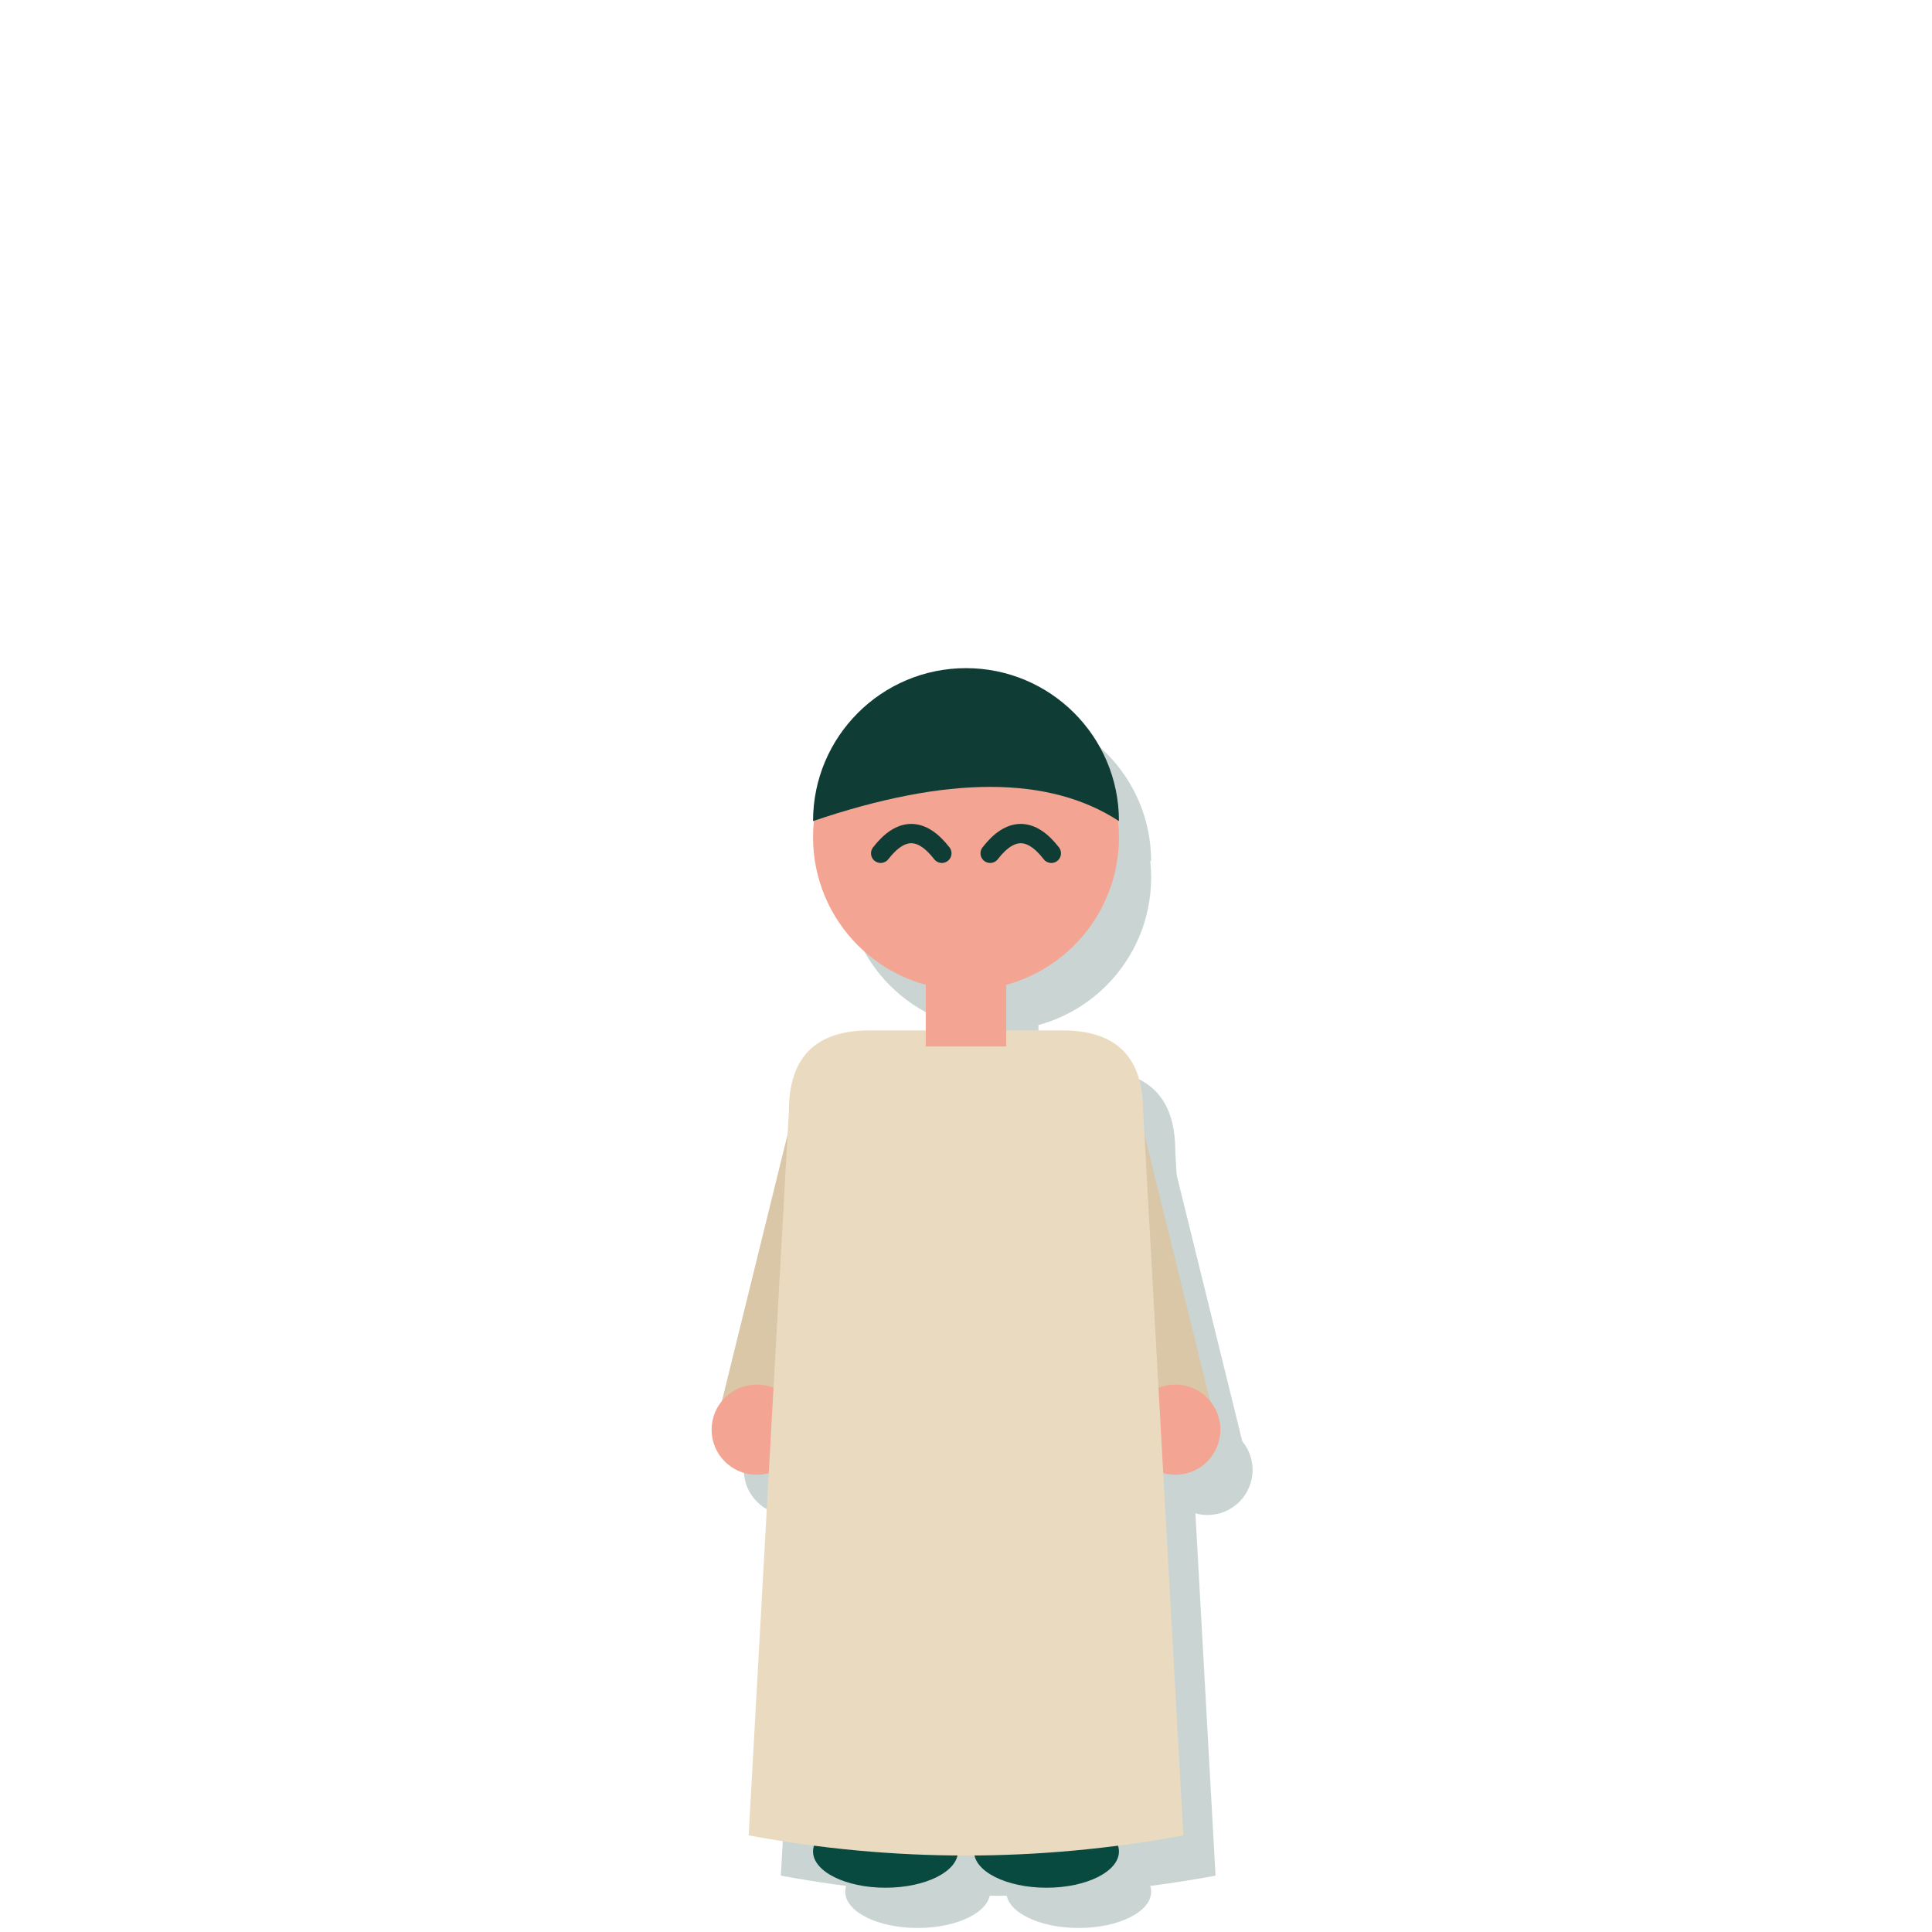
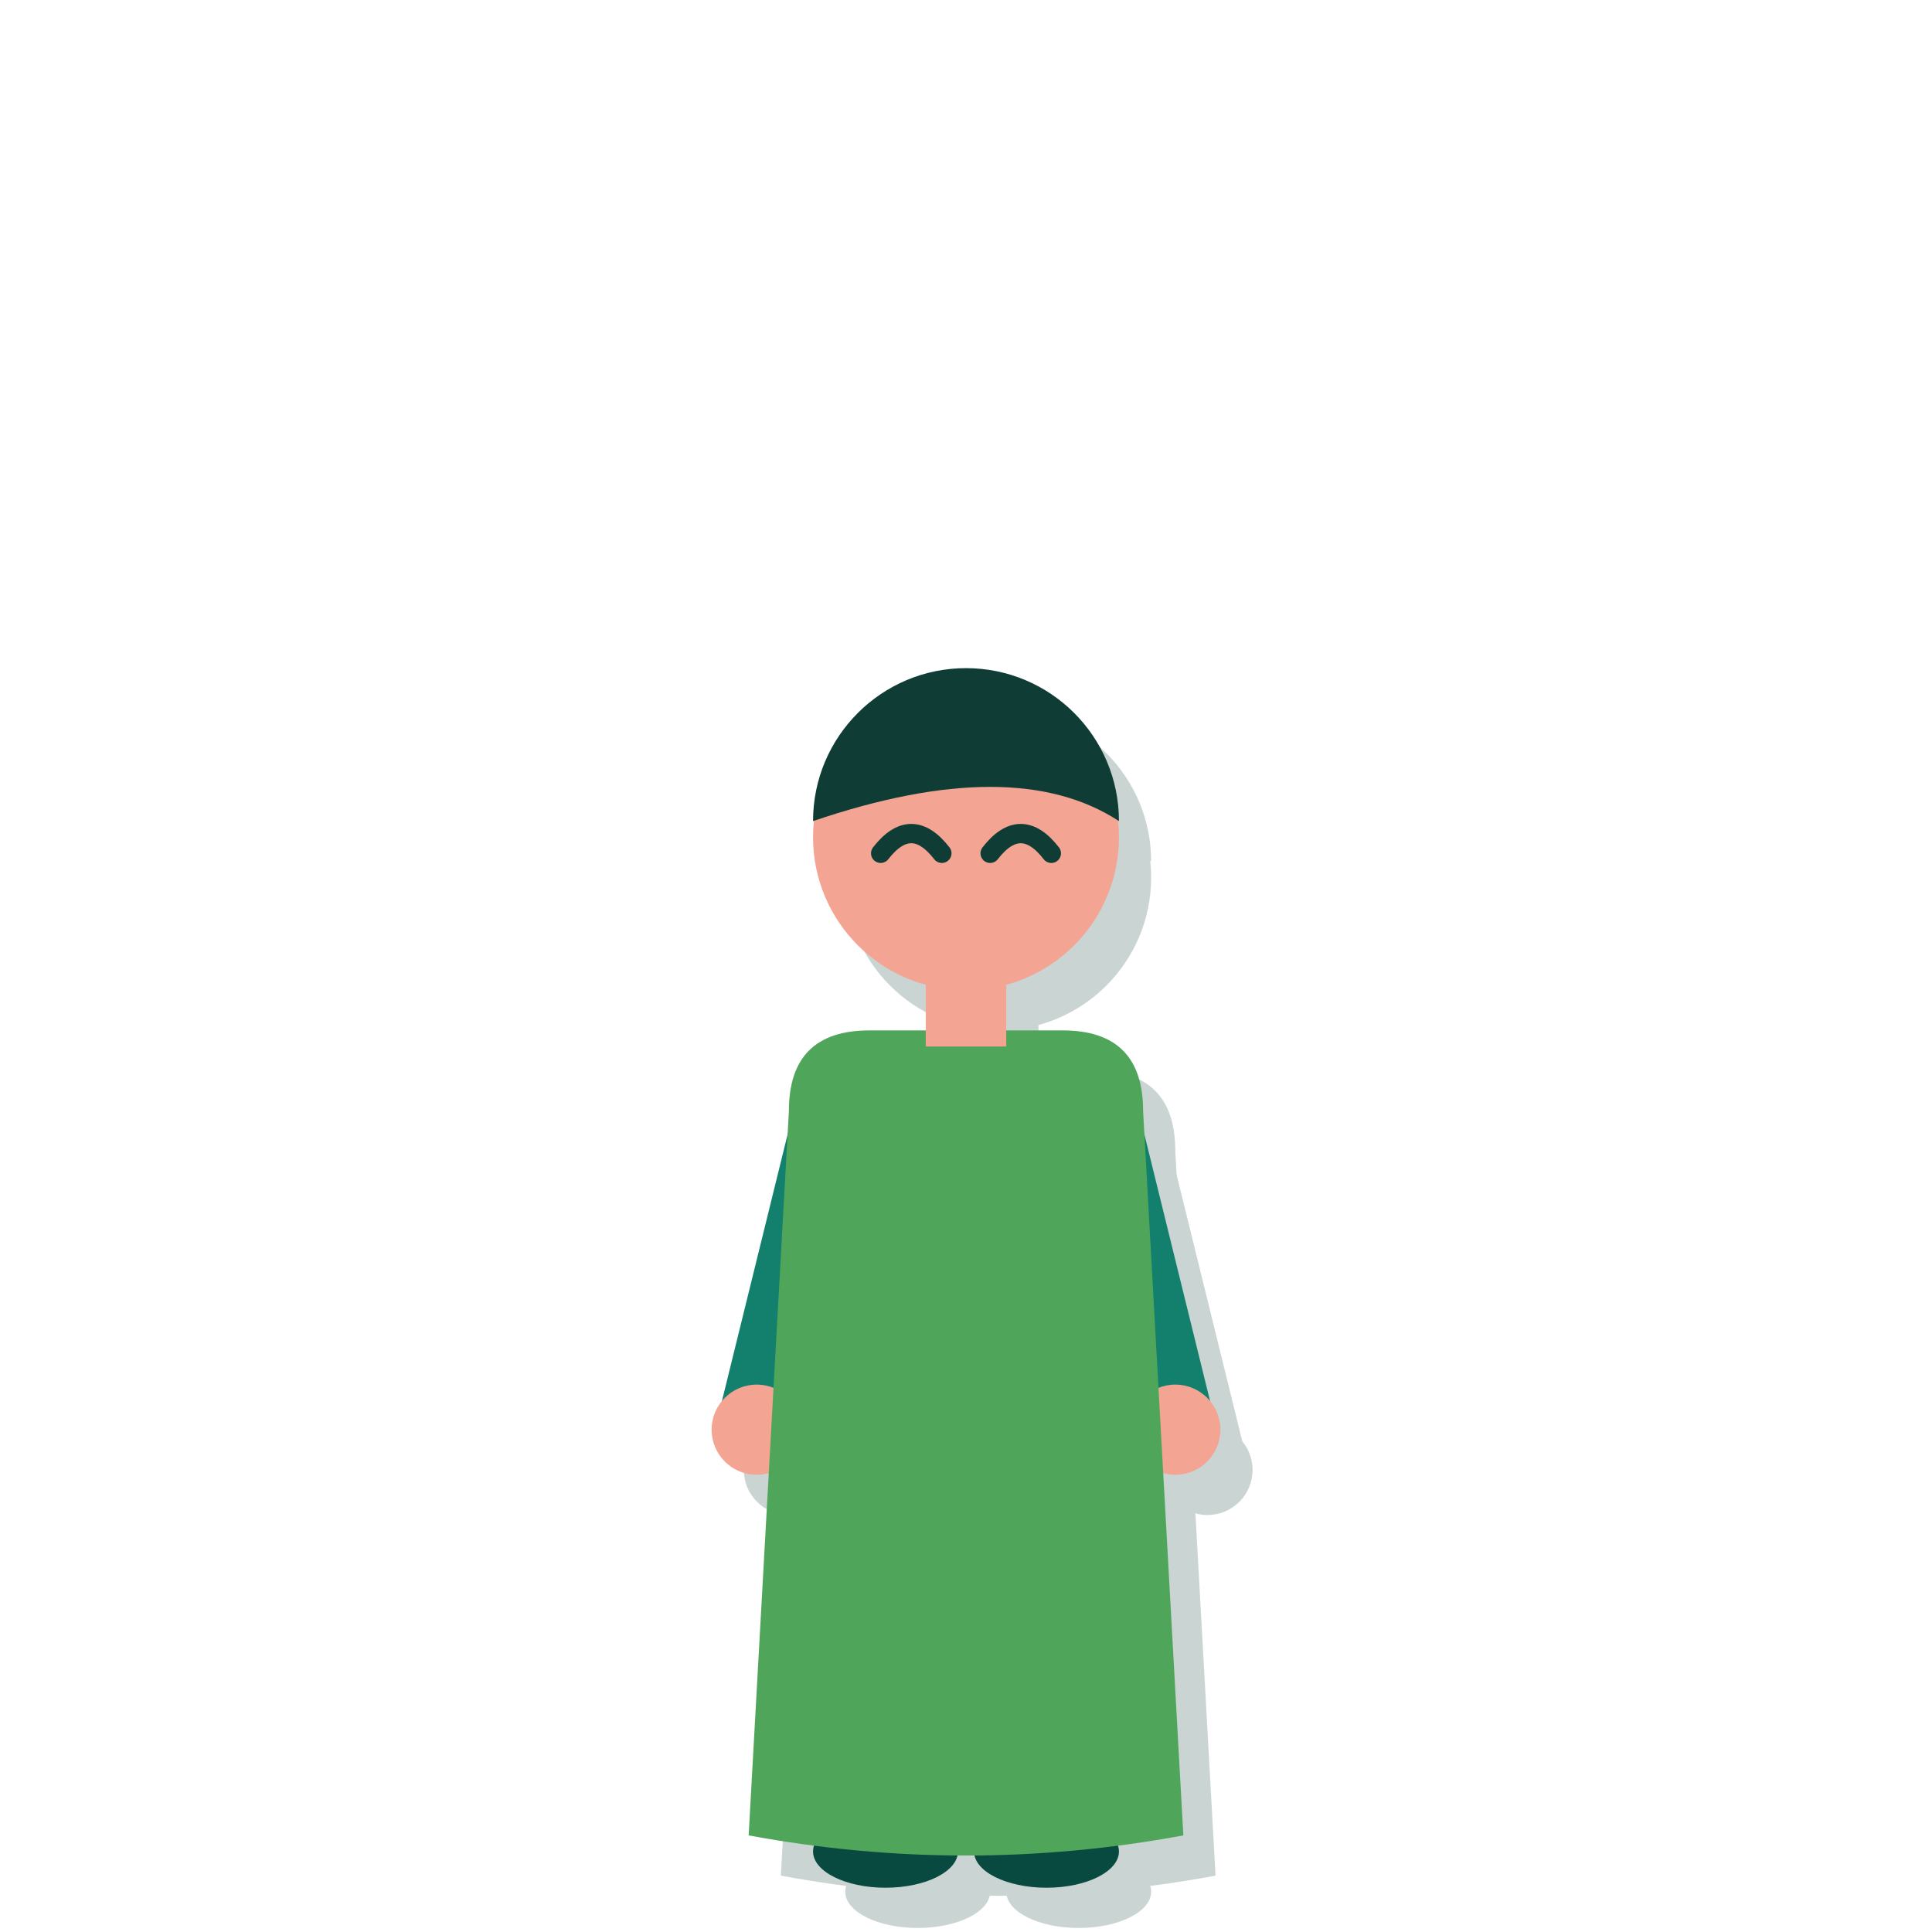
<svg xmlns="http://www.w3.org/2000/svg" viewBox="0 0 240 240">
  <g transform="translate(4 5)" opacity="0.22">
    <ellipse cx="110" cy="230" rx="9" ry="4.5" fill="#0F3D36" />
    <ellipse cx="130" cy="230" rx="9" ry="4.5" fill="#0F3D36" />
    <polygon points="99.1,135.8 89.1,176.4 98.9,178.8 108.9,138.2" fill="#0F3D36" />
    <circle cx="104" cy="137" r="5" fill="#0F3D36" />
    <circle cx="94" cy="177.6" r="5.6" fill="#0F3D36" />
    <polygon points="131.1,138.2 141.1,178.8 150.9,176.4 140.9,135.8" fill="#0F3D36" />
    <circle cx="136" cy="137" r="5" fill="#0F3D36" />
    <circle cx="146" cy="177.6" r="5.6" fill="#0F3D36" />
    <path d="M98 138 Q98 128 108 128 L132 128 Q142 128 142 138 L147 228 Q120 233 93 228 Z" fill="#0F3D36" />
    <rect x="115" y="119" width="10" height="11" fill="#0F3D36" />
    <circle cx="120" cy="104" r="19" fill="#0F3D36" />
    <path d="M101 102 A19 19 0 0 1 139 102 Q126 93.5 101 102 Z" fill="#0F3D36" />
  </g>
  <ellipse cx="110" cy="230" rx="9" ry="4.5" fill="#094A40" />
  <ellipse cx="130" cy="230" rx="9" ry="4.5" fill="#094A40" />
-   <polygon points="99.1,135.8 89.1,176.4 98.9,178.8 108.9,138.2" fill="#D9C7A7" />
-   <circle cx="104" cy="137" r="5" fill="#D9C7A7" />
+   <polygon points="99.1,135.8 89.1,176.4 98.9,178.8 108.9,138.2" fill="#12806D" />
+   <circle cx="104" cy="137" r="5" fill="#12806D" />
  <circle cx="94" cy="177.6" r="5.6" fill="#F4A492" />
-   <polygon points="131.1,138.2 141.1,178.8 150.9,176.4 140.9,135.8" fill="#D9C7A7" />
-   <circle cx="136" cy="137" r="5" fill="#D9C7A7" />
+   <polygon points="131.1,138.2 141.1,178.8 150.9,176.4 140.9,135.8" fill="#12806D" />
+   <circle cx="136" cy="137" r="5" fill="#12806D" />
  <circle cx="146" cy="177.6" r="5.6" fill="#F4A492" />
-   <path d="M98 138 Q98 128 108 128 L132 128 Q142 128 142 138 L147 228 Q120 233 93 228 Z" fill="#EADBC0" />
+   <path d="M98 138 Q98 128 108 128 L132 128 Q142 128 142 138 L147 228 Q120 233 93 228 Z" fill="#4FA65A" />
  <rect x="115" y="119" width="10" height="11" fill="#F4A492" />
  <circle cx="120" cy="104" r="19" fill="#F4A492" />
  <path d="M101 102 A19 19 0 0 1 139 102 Q126 93.5 101 102 Z" fill="#0F3D36" />
  <path d="M109.4 106 Q113.2 101.1 117 106" fill="none" stroke="#0F3D36" stroke-width="2.4" stroke-linecap="round" stroke-linejoin="round" />
  <path d="M123 106 Q126.8 101.1 130.6 106" fill="none" stroke="#0F3D36" stroke-width="2.4" stroke-linecap="round" stroke-linejoin="round" />
</svg>
